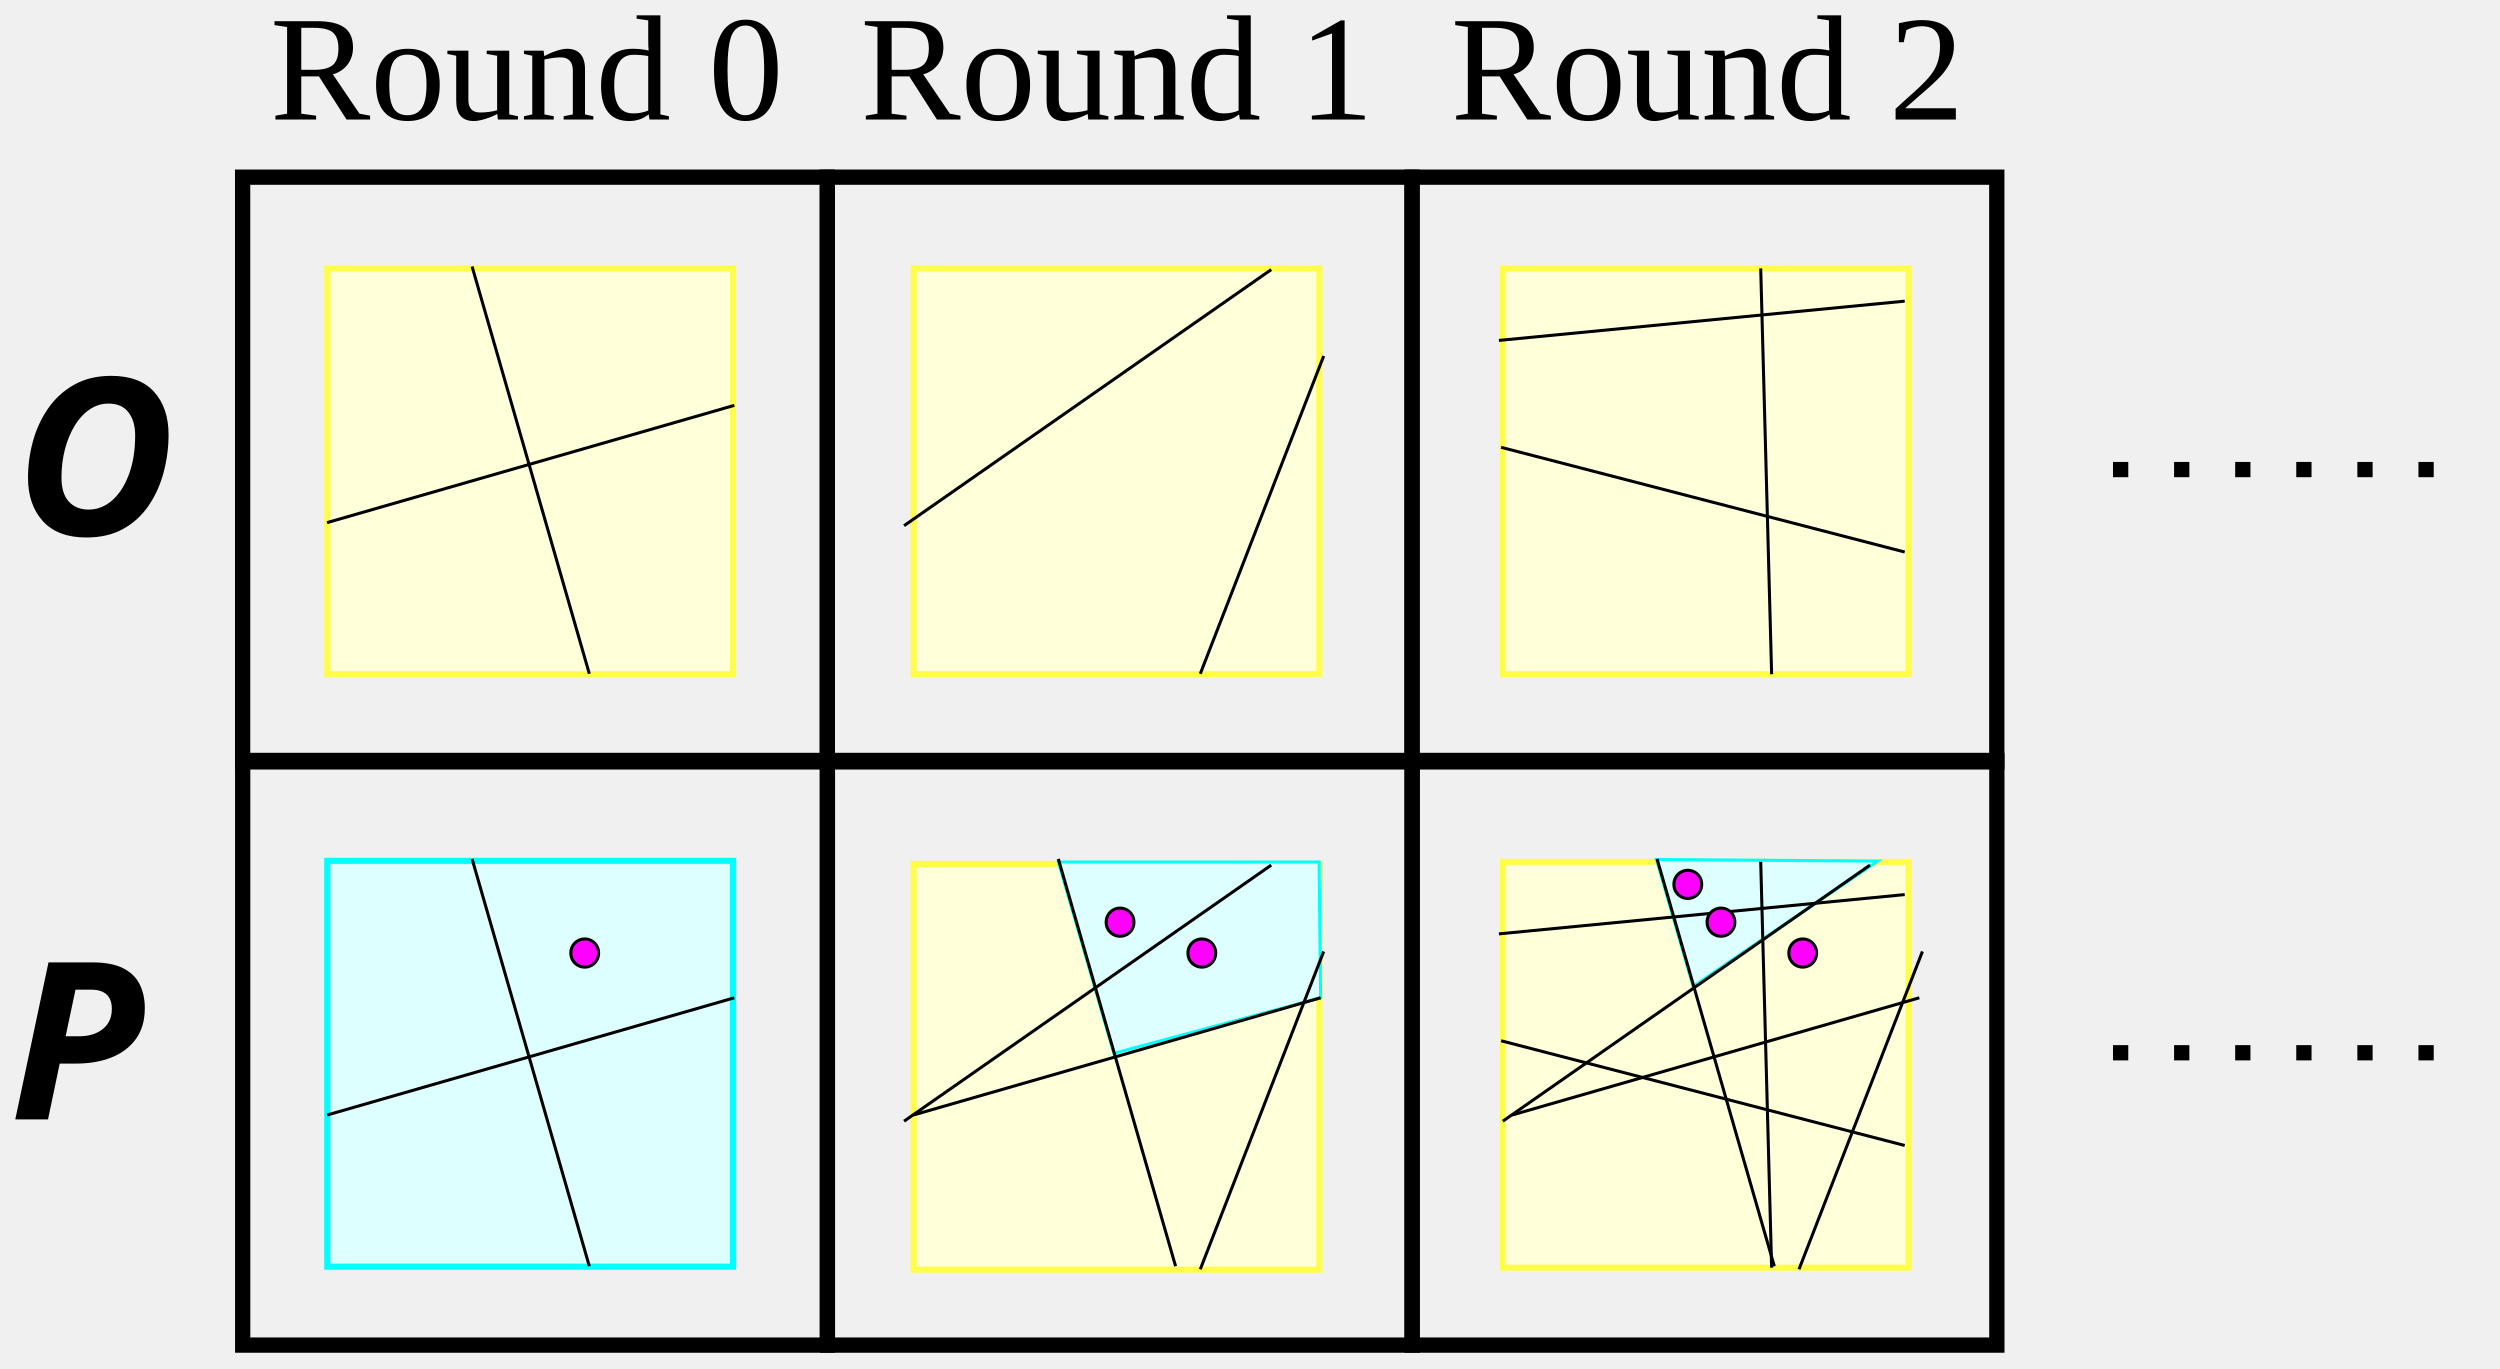
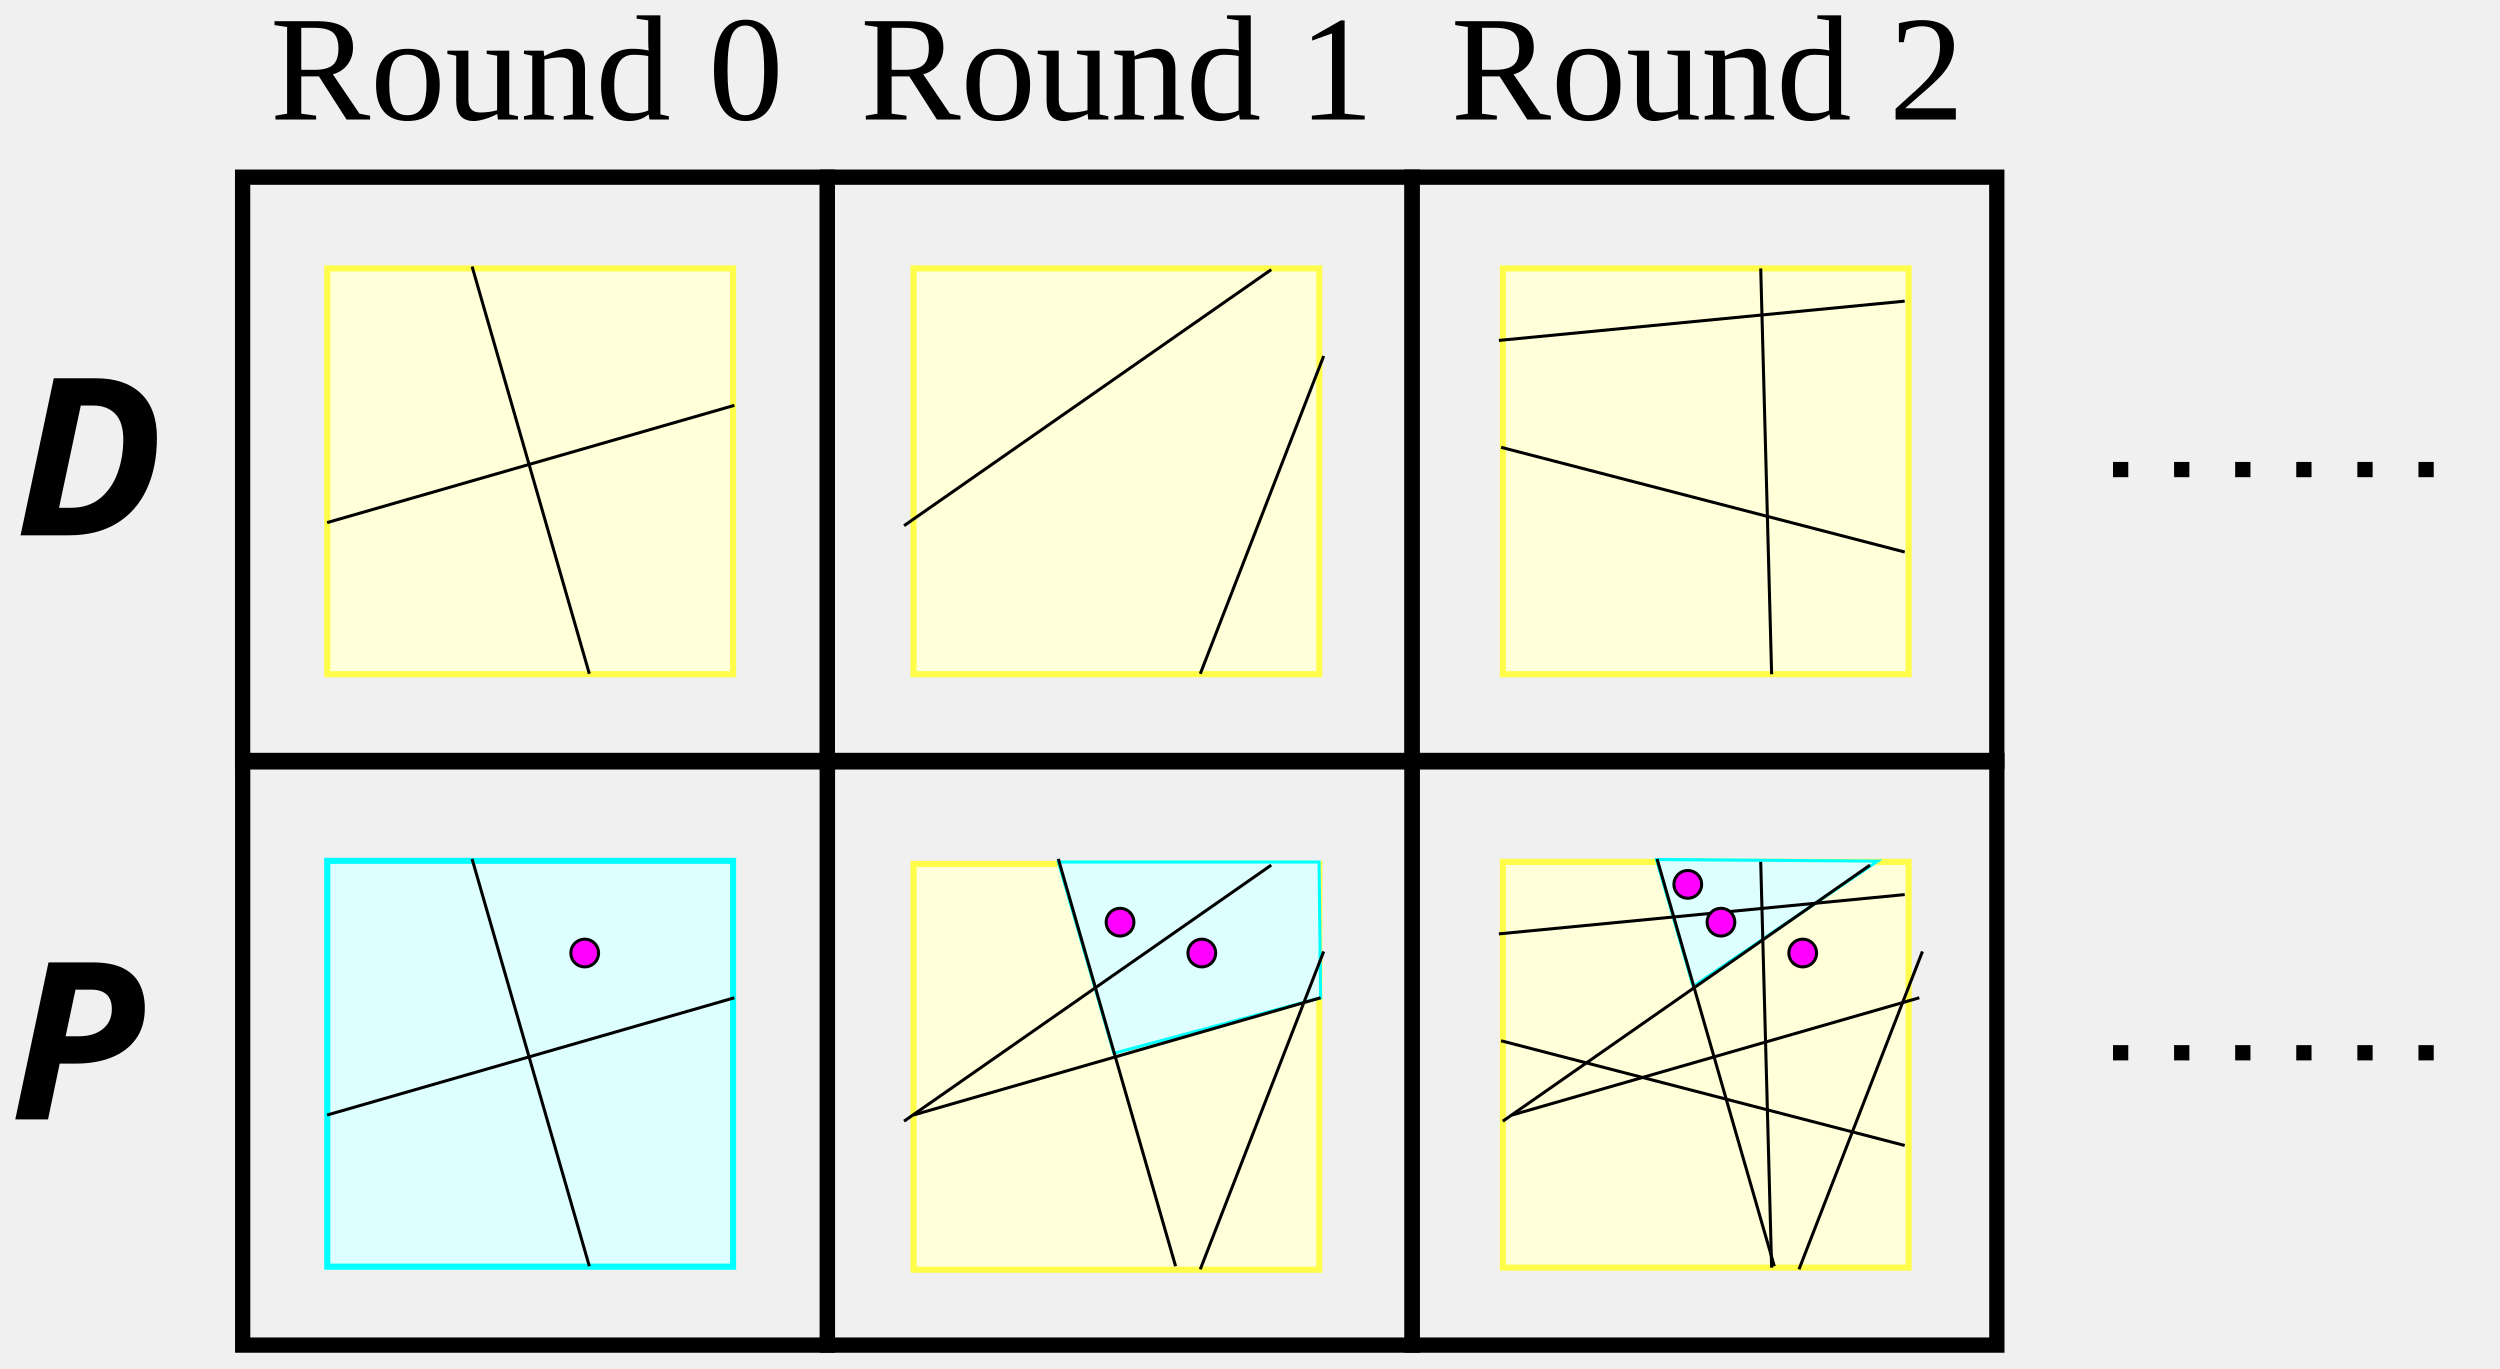
<svg xmlns="http://www.w3.org/2000/svg" width="818.458" height="447.872" id="svg2" version="1.1">
  <defs id="defs4" />
  <g id="layer1" transform="translate(-23.42827,-85.78599)">
    <text xml:space="preserve" style="font-size:72px;font-style:normal;font-weight:normal;line-height:125%;letter-spacing:0px;word-spacing:0px;fill:#000000;fill-opacity:1;stroke:none;font-family:Sans" x="30.305" y="424.047" id="text3839">
      <tspan id="tspan3841" x="30.305" y="424.047" />
    </text>
    <g id="g3847">
      <rect style="fill:#ffffda;fill-opacity:1;stroke:#fffd4a;stroke-width:2;stroke-linecap:round;stroke-miterlimit:4;stroke-opacity:1;stroke-dasharray:none;stroke-dashoffset:0" id="rect3103" width="132.857" height="132.857" x="130.571" y="173.658" />
      <rect y="143.791" x="102.857" height="191.429" width="191.429" id="rect2985" style="fill:#ffffff;fill-opacity:0;stroke:#000000;stroke-width:5;stroke-linecap:round;stroke-miterlimit:4;stroke-opacity:1;stroke-dasharray:none" />
      <rect style="fill:#ffffff;fill-opacity:0;stroke:#000000;stroke-width:5;stroke-linecap:round;stroke-miterlimit:4;stroke-opacity:1;stroke-dasharray:none" id="rect3755" width="191.429" height="191.429" x="294.286" y="143.791" />
      <rect y="143.791" x="485.714" height="191.429" width="191.429" id="rect3757" style="fill:#ffffff;fill-opacity:0;stroke:#000000;stroke-width:5;stroke-linecap:round;stroke-miterlimit:4;stroke-opacity:1;stroke-dasharray:none" />
      <rect style="fill:#ffffff;fill-opacity:0;stroke:#000000;stroke-width:5;stroke-linecap:round;stroke-miterlimit:4;stroke-opacity:1;stroke-dasharray:none" id="rect3769" width="191.429" height="191.429" x="102.877" y="334.73" />
      <rect y="334.73" x="294.306" height="191.429" width="191.429" id="rect3771" style="fill:#ffffff;fill-opacity:0;stroke:#000000;stroke-width:5;stroke-linecap:round;stroke-miterlimit:4;stroke-opacity:1;stroke-dasharray:none" />
      <rect style="fill:#ffffff;fill-opacity:0;stroke:#000000;stroke-width:5;stroke-linecap:round;stroke-miterlimit:4;stroke-opacity:1;stroke-dasharray:none" id="rect3773" width="191.429" height="191.429" x="485.735" y="334.73" />
      <text id="text3789" y="124.928" x="111.872" style="font-size:49.172px;font-style:normal;font-variant:normal;font-weight:normal;font-stretch:normal;text-align:start;line-height:125%;letter-spacing:0px;word-spacing:0px;writing-mode:lr-tb;text-anchor:start;fill:#000000;fill-opacity:1;stroke:none;font-family:Times New Roman;-inkscape-font-specification:'Times New Roman,'" xml:space="preserve">
        <tspan y="124.928" x="111.872" id="tspan3791">Round 0</tspan>
      </text>
      <text xml:space="preserve" style="font-size:49.172px;font-style:normal;font-variant:normal;font-weight:normal;font-stretch:normal;text-align:start;line-height:125%;letter-spacing:0px;word-spacing:0px;writing-mode:lr-tb;text-anchor:start;fill:#000000;fill-opacity:1;stroke:none;font-family:Times New Roman;-inkscape-font-specification:'Times New Roman,'" x="305.148" y="124.928" id="text3793">
        <tspan id="tspan3795" x="305.148" y="124.928">Round 1</tspan>
      </text>
      <text id="text3797" y="124.928" x="498.424" style="font-size:49.172px;font-style:normal;font-variant:normal;font-weight:normal;font-stretch:normal;text-align:start;line-height:125%;letter-spacing:0px;word-spacing:0px;writing-mode:lr-tb;text-anchor:start;fill:#000000;fill-opacity:1;stroke:none;font-family:Times New Roman;-inkscape-font-specification:'Times New Roman,'" xml:space="preserve">
        <tspan y="124.928" x="498.424" id="tspan3799">Round 2</tspan>
      </text>
      <path id="path3805" d="m 715.188,239.505 c 117.178,0 119.198,0 119.198,0" style="fill:none;stroke:#000000;stroke-width:5;stroke-linecap:butt;stroke-linejoin:miter;stroke-miterlimit:4;stroke-opacity:1;stroke-dasharray:5, 15;stroke-dashoffset:0" />
      <path style="fill:none;stroke:#000000;stroke-width:5;stroke-linecap:butt;stroke-linejoin:miter;stroke-miterlimit:4;stroke-opacity:1;stroke-dasharray:5, 15;stroke-dashoffset:0" d="m 715.188,430.444 c 117.178,0 119.198,0 119.198,0" id="path3809" />
      <text id="text3835" y="261.033" x="28.284" style="font-size:72px;font-style:normal;font-weight:normal;line-height:125%;letter-spacing:0px;word-spacing:0px;fill:#000000;fill-opacity:1;stroke:none;font-family:Sans" xml:space="preserve">
-         <tspan style="font-style:italic;font-variant:normal;font-weight:bold;font-stretch:normal;font-family:Xingkai SC;-inkscape-font-specification:Xingkai SC Bold Italic" y="261.033" x="28.284" id="tspan3837">O</tspan>
+         <tspan style="font-style:italic;font-variant:normal;font-weight:bold;font-stretch:normal;font-family:Xingkai SC;-inkscape-font-specification:Xingkai SC Bold Italic" y="261.033" x="28.284" id="tspan3837">D</tspan>
      </text>
      <text xml:space="preserve" style="font-size:72px;font-style:normal;font-weight:normal;line-height:125%;letter-spacing:0px;word-spacing:0px;fill:#000000;fill-opacity:1;stroke:none;font-family:Sans" x="26.556" y="452.26" id="text3843">
        <tspan id="tspan3845" x="26.556" y="452.26" style="font-style:italic;font-variant:normal;font-weight:bold;font-stretch:normal;font-family:Xingkai SC;-inkscape-font-specification:Xingkai SC Bold Italic">P</tspan>
      </text>
      <rect y="173.658" x="322.5" height="132.857" width="132.857" id="rect3038" style="fill:#ffffda;fill-opacity:1;stroke:#fffd4a;stroke-width:2;stroke-linecap:round;stroke-miterlimit:4;stroke-opacity:1;stroke-dasharray:none;stroke-dashoffset:0" />
      <rect style="fill:#ffffda;fill-opacity:1;stroke:#fffd4a;stroke-width:2;stroke-linecap:round;stroke-miterlimit:4;stroke-opacity:1;stroke-dasharray:none;stroke-dashoffset:0" id="rect3040" width="132.857" height="132.857" x="515.439" y="173.658" />
      <g id="g3046">
        <path transform="translate(23.42827,85.78599)" id="path3042" d="m 154.553,87.248 38.386,133.34" style="fill:none;stroke:#000000;stroke-width:1px;stroke-linecap:butt;stroke-linejoin:miter;stroke-opacity:1" />
        <path transform="translate(23.42827,85.78599)" id="path3044" d="m 107.076,171.091 133.34,-38.386" style="fill:none;stroke:#000000;stroke-width:1px;stroke-linecap:butt;stroke-linejoin:miter;stroke-opacity:1" />
      </g>
      <rect y="367.608" x="130.571" height="132.857" width="132.857" id="rect3050" style="fill:#ddffff;fill-opacity:1;stroke:#00ffff;stroke-width:2;stroke-linecap:round;stroke-miterlimit:4;stroke-opacity:1;stroke-dasharray:none;stroke-dashoffset:0" />
      <g id="g3052" transform="translate(0,193.9493)">
        <path style="fill:none;stroke:#000000;stroke-width:1px;stroke-linecap:butt;stroke-linejoin:miter;stroke-opacity:1" d="m 154.553,87.248 38.386,133.34" id="path3054" transform="translate(23.42827,85.78599)" />
        <path style="fill:none;stroke:#000000;stroke-width:1px;stroke-linecap:butt;stroke-linejoin:miter;stroke-opacity:1" d="m 107.076,171.091 133.34,-38.386" id="path3056" transform="translate(23.42827,85.78599)" />
      </g>
-       <path style="fill:#ff00ff;fill-opacity:1;stroke:#000000;stroke-width:1;stroke-linecap:round;stroke-miterlimit:4;stroke-opacity:1;stroke-dasharray:none;stroke-dashoffset:0" id="path3058" d="m 195.97,312.007 a 4.546,4.546 0 1 1 -9.091,0 4.546,4.546 0 1 1 9.091,0 z" transform="translate(23.42827,85.78599)" />
+       <path style="fill:#ff00ff;fill-opacity:1;stroke:#000000;stroke-width:1;stroke-linecap:round;stroke-miterlimit:4;stroke-opacity:1;stroke-dasharray:none;stroke-dashoffset:0" id="path3058" d="m 195.97,312.007 c 0,2.511 -2.035,4.546 -4.546,4.546 -2.511,0 -4.546,-2.035 -4.546,-4.546 0,-2.511 2.035,-4.546 4.546,-4.546 2.511,0 4.546,2.035 4.546,4.546 z" transform="translate(23.42827,85.78599)" />
      <path style="fill:none;stroke:#000000;stroke-width:1px;stroke-linecap:butt;stroke-linejoin:miter;stroke-opacity:1" d="M 416.183,88.258 295.975,172.101" id="path3062" transform="translate(23.42827,85.78599)" />
      <path style="fill:none;stroke:#000000;stroke-width:1px;stroke-linecap:butt;stroke-linejoin:miter;stroke-opacity:1" d="m 433.355,116.542 -40.406,104.046" id="path3064" transform="translate(23.42827,85.78599)" />
      <rect style="fill:#ffffda;fill-opacity:1;stroke:#fffd4a;stroke-width:2;stroke-linecap:round;stroke-miterlimit:4;stroke-opacity:1;stroke-dasharray:none;stroke-dashoffset:0" id="rect3066" width="132.857" height="132.857" x="322.5" y="368.618" />
      <path style="fill:#ddffff;fill-opacity:1;stroke:#00ffff;stroke-width:1;stroke-linecap:round;stroke-miterlimit:4;stroke-opacity:1;stroke-dashoffset:0" d="m 369.911,367.993 85.358,0 0.505,44.447 -67.68,18.183 z" id="rect3874" />
      <g id="g3911">
        <g id="g3907">
          <path id="path3068" d="M 439.611,369.004 319.403,452.846" style="fill:none;stroke:#000000;stroke-width:1px;stroke-linecap:butt;stroke-linejoin:miter;stroke-opacity:1" />
          <path id="path3070" d="m 456.784,397.288 -40.406,104.046" style="fill:none;stroke:#000000;stroke-width:1px;stroke-linecap:butt;stroke-linejoin:miter;stroke-opacity:1" />
        </g>
        <g id="g3072" transform="translate(191.929,193.9493)">
          <path style="fill:none;stroke:#000000;stroke-width:1px;stroke-linecap:butt;stroke-linejoin:miter;stroke-opacity:1" d="m 154.553,87.248 38.386,133.34" id="path3074" transform="translate(23.42827,85.78599)" />
          <path style="fill:none;stroke:#000000;stroke-width:1px;stroke-linecap:butt;stroke-linejoin:miter;stroke-opacity:1" d="m 107.076,171.091 133.34,-38.386" id="path3076" transform="translate(23.42827,85.78599)" />
        </g>
      </g>
-       <path transform="translate(225.4588,85.78599)" d="m 195.97,312.007 a 4.546,4.546 0 1 1 -9.091,0 4.546,4.546 0 1 1 9.091,0 z" id="path3879" style="fill:#ff00ff;fill-opacity:1;stroke:#000000;stroke-width:1;stroke-linecap:round;stroke-miterlimit:4;stroke-opacity:1;stroke-dasharray:none;stroke-dashoffset:0" />
-       <path style="fill:#ff00ff;fill-opacity:1;stroke:#000000;stroke-width:1;stroke-linecap:round;stroke-miterlimit:4;stroke-opacity:1;stroke-dasharray:none;stroke-dashoffset:0" id="path3881" d="m 195.97,312.007 a 4.546,4.546 0 1 1 -9.091,0 4.546,4.546 0 1 1 9.091,0 z" transform="translate(198.6897,75.68447)" />
+       <path transform="translate(225.4588,85.78599)" d="m 195.97,312.007 c 0,2.511 -2.035,4.546 -4.546,4.546 -2.511,0 -4.546,-2.035 -4.546,-4.546 0,-2.511 2.035,-4.546 4.546,-4.546 2.511,0 4.546,2.035 4.546,4.546 z" id="path3879" style="fill:#ff00ff;fill-opacity:1;stroke:#000000;stroke-width:1;stroke-linecap:round;stroke-miterlimit:4;stroke-opacity:1;stroke-dasharray:none;stroke-dashoffset:0" />
+       <path style="fill:#ff00ff;fill-opacity:1;stroke:#000000;stroke-width:1;stroke-linecap:round;stroke-miterlimit:4;stroke-opacity:1;stroke-dasharray:none;stroke-dashoffset:0" id="path3881" d="m 195.97,312.007 c 0,2.511 -2.035,4.546 -4.546,4.546 -2.511,0 -4.546,-2.035 -4.546,-4.546 0,-2.511 2.035,-4.546 4.546,-4.546 2.511,0 4.546,2.035 4.546,4.546 z" transform="translate(198.6897,75.68447)" />
      <path style="fill:none;stroke:#000000;stroke-width:1px;stroke-linecap:butt;stroke-linejoin:miter;stroke-opacity:1" d="M 490.714,111.444 623.571,98.587" id="path3883" transform="translate(23.42827,85.78599)" />
      <path style="fill:none;stroke:#000000;stroke-width:1px;stroke-linecap:butt;stroke-linejoin:miter;stroke-opacity:1" d="M 623.571,180.73 491.429,146.444" id="path3885" transform="translate(23.42827,85.78599)" />
      <path style="fill:none;stroke:#000000;stroke-width:1px;stroke-linecap:butt;stroke-linejoin:miter;stroke-opacity:1" d="M 576.429,87.872 580,220.73" id="path3887" transform="translate(23.42827,85.78599)" />
      <rect y="367.944" x="515.439" height="132.857" width="132.857" id="rect3889" style="fill:#ffffda;fill-opacity:1;stroke:#fffd4a;stroke-width:2;stroke-linecap:round;stroke-miterlimit:4;stroke-opacity:1;stroke-dasharray:none;stroke-dashoffset:0" />
      <path transform="translate(23.42827,85.78599)" style="fill:#ddffff;fill-opacity:1;stroke:#00ffff;stroke-width:1;stroke-linecap:round;stroke-miterlimit:4;stroke-opacity:1;stroke-dashoffset:0" d="m 614.712,281.906 -60.416,41.043 -11.999,-41.554 z" id="path3933" />
      <path id="path3891" d="M 514.143,391.516 647,378.658" style="fill:none;stroke:#000000;stroke-width:1px;stroke-linecap:butt;stroke-linejoin:miter;stroke-opacity:1" />
      <path id="path3893" d="M 647,460.801 514.857,426.516" style="fill:none;stroke:#000000;stroke-width:1px;stroke-linecap:butt;stroke-linejoin:miter;stroke-opacity:1" />
      <path id="path3895" d="m 599.857,367.944 3.571,132.857" style="fill:none;stroke:#000000;stroke-width:1px;stroke-linecap:butt;stroke-linejoin:miter;stroke-opacity:1" />
      <g id="g3919" transform="translate(196.0127,0)">
        <g id="g3921">
          <path style="fill:none;stroke:#000000;stroke-width:1px;stroke-linecap:butt;stroke-linejoin:miter;stroke-opacity:1" d="M 439.611,369.004 319.403,452.846" id="path3923" />
          <path style="fill:none;stroke:#000000;stroke-width:1px;stroke-linecap:butt;stroke-linejoin:miter;stroke-opacity:1" d="m 456.784,397.288 -40.406,104.046" id="path3925" />
        </g>
        <g transform="translate(191.929,193.9493)" id="g3927">
          <path transform="translate(23.42827,85.78599)" id="path3929" d="m 154.553,87.248 38.386,133.34" style="fill:none;stroke:#000000;stroke-width:1px;stroke-linecap:butt;stroke-linejoin:miter;stroke-opacity:1" />
          <path transform="translate(23.42827,85.78599)" id="path3931" d="m 107.076,171.091 133.34,-38.386" style="fill:none;stroke:#000000;stroke-width:1px;stroke-linecap:butt;stroke-linejoin:miter;stroke-opacity:1" />
        </g>
      </g>
-       <path style="fill:#ff00ff;fill-opacity:1;stroke:#000000;stroke-width:1;stroke-linecap:round;stroke-miterlimit:4;stroke-opacity:1;stroke-dasharray:none;stroke-dashoffset:0" id="path3936" d="m 195.97,312.007 a 4.546,4.546 0 1 1 -9.091,0 4.546,4.546 0 1 1 9.091,0 z" transform="translate(422.186,85.78599)" />
-       <path transform="translate(395.4169,75.68447)" d="m 195.97,312.007 a 4.546,4.546 0 1 1 -9.091,0 4.546,4.546 0 1 1 9.091,0 z" id="path3938" style="fill:#ff00ff;fill-opacity:1;stroke:#000000;stroke-width:1;stroke-linecap:round;stroke-miterlimit:4;stroke-opacity:1;stroke-dasharray:none;stroke-dashoffset:0" />
-       <path style="fill:#ff00ff;fill-opacity:1;stroke:#000000;stroke-width:1;stroke-linecap:round;stroke-miterlimit:4;stroke-opacity:1;stroke-dasharray:none;stroke-dashoffset:0" id="path3940" d="m 195.97,312.007 a 4.546,4.546 0 1 1 -9.091,0 4.546,4.546 0 1 1 9.091,0 z" transform="translate(384.5578,63.3101)" />
+       <path style="fill:#ff00ff;fill-opacity:1;stroke:#000000;stroke-width:1;stroke-linecap:round;stroke-miterlimit:4;stroke-opacity:1;stroke-dasharray:none;stroke-dashoffset:0" id="path3936" d="m 195.97,312.007 c 0,2.511 -2.035,4.546 -4.546,4.546 -2.511,0 -4.546,-2.035 -4.546,-4.546 0,-2.511 2.035,-4.546 4.546,-4.546 2.511,0 4.546,2.035 4.546,4.546 z" transform="translate(422.186,85.78599)" />
+       <path transform="translate(395.4169,75.68447)" d="m 195.97,312.007 c 0,2.511 -2.035,4.546 -4.546,4.546 -2.511,0 -4.546,-2.035 -4.546,-4.546 0,-2.511 2.035,-4.546 4.546,-4.546 2.511,0 4.546,2.035 4.546,4.546 z" id="path3938" style="fill:#ff00ff;fill-opacity:1;stroke:#000000;stroke-width:1;stroke-linecap:round;stroke-miterlimit:4;stroke-opacity:1;stroke-dasharray:none;stroke-dashoffset:0" />
+       <path style="fill:#ff00ff;fill-opacity:1;stroke:#000000;stroke-width:1;stroke-linecap:round;stroke-miterlimit:4;stroke-opacity:1;stroke-dasharray:none;stroke-dashoffset:0" id="path3940" d="m 195.97,312.007 c 0,2.511 -2.035,4.546 -4.546,4.546 -2.511,0 -4.546,-2.035 -4.546,-4.546 0,-2.511 2.035,-4.546 4.546,-4.546 2.511,0 4.546,2.035 4.546,4.546 z" transform="translate(384.5578,63.3101)" />
    </g>
  </g>
</svg>
